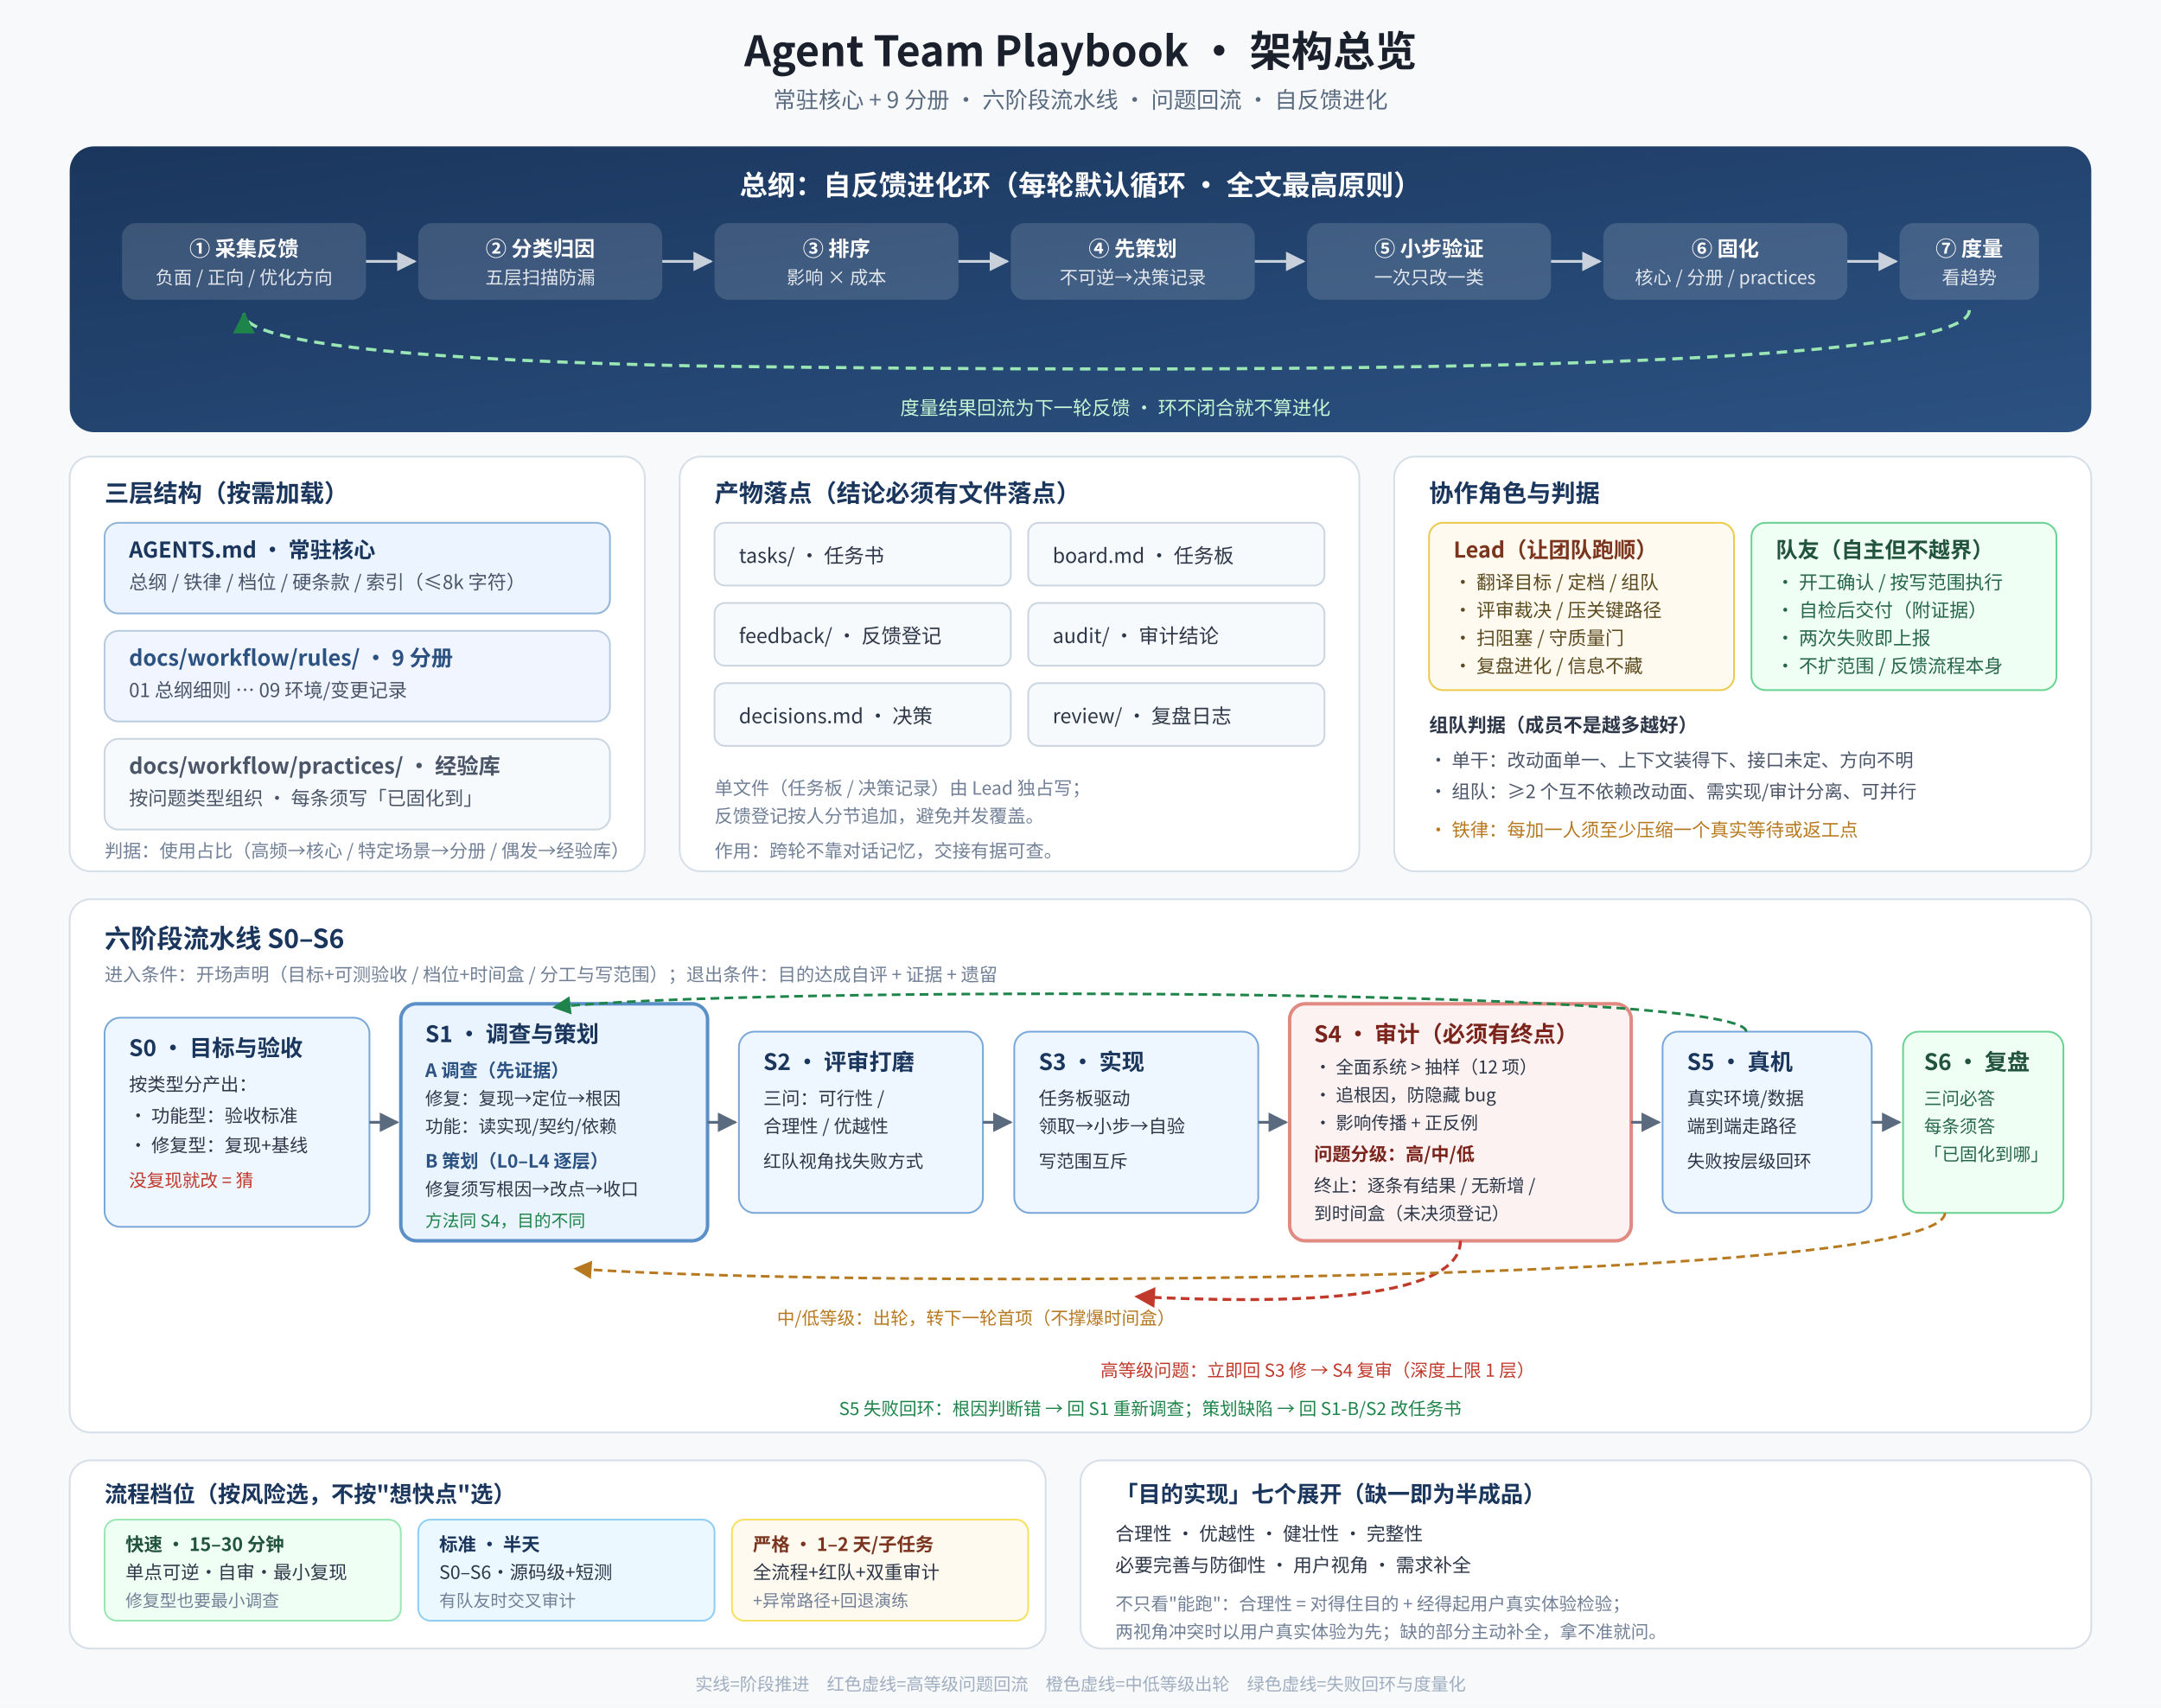
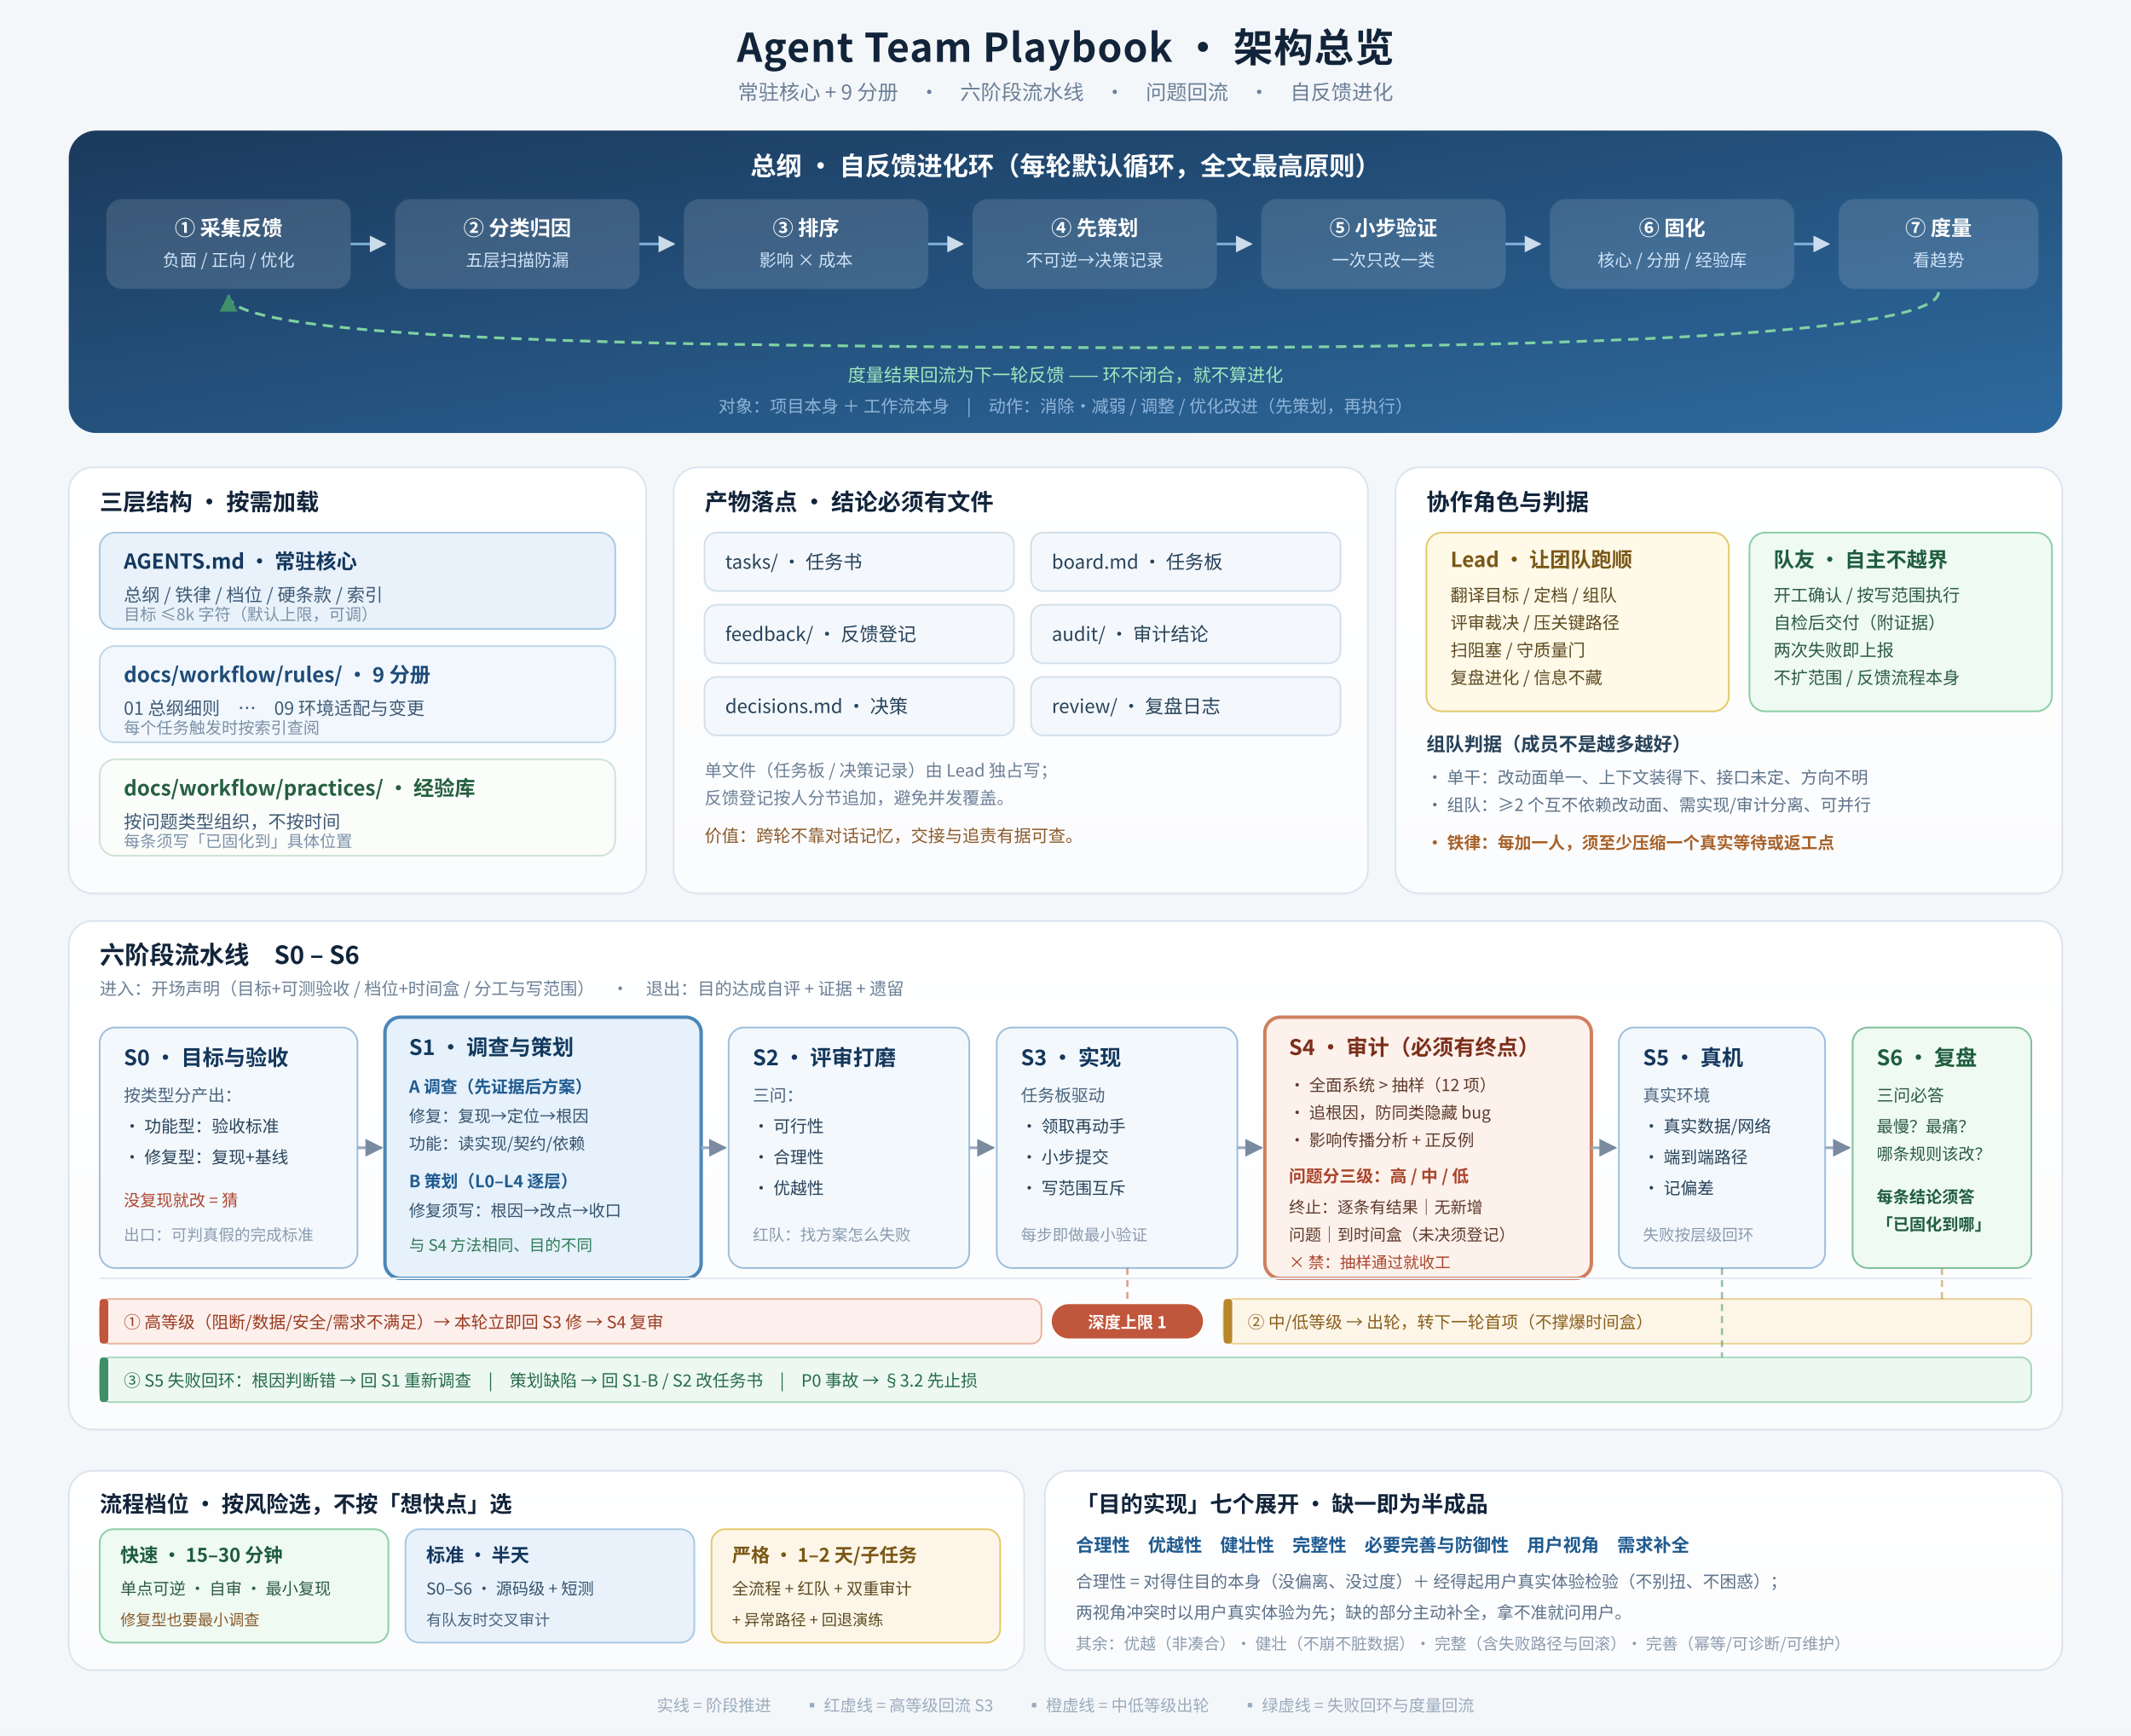
- <svg xmlns="http://www.w3.org/2000/svg" viewBox="0 0 1240 980" width="1240" height="980" font-family="'Noto Sans CJK SC','Noto Sans SC','Source Han Sans SC','PingFang SC','Hiragino Sans GB','Microsoft YaHei','WenQuanYi Micro Hei',-apple-system,BlinkMacSystemFont,'Segoe UI',sans-serif">
+ <svg xmlns="http://www.w3.org/2000/svg" viewBox="0 0 1240 1010" width="1240" height="1010" font-family="'Noto Sans CJK SC','Noto Sans SC','Source Han Sans SC','PingFang SC','Hiragino Sans GB','Microsoft YaHei',-apple-system,BlinkMacSystemFont,'Segoe UI',sans-serif">
  <defs>
-     <marker id="arrow" viewBox="0 0 10 10" refX="9" refY="5" markerWidth="7" markerHeight="7" orient="auto-start-reverse">
-       <path d="M 0 0 L 10 5 L 0 10 z" fill="#5b6b7f" />
-     </marker>
-     <marker id="arrowRed" viewBox="0 0 10 10" refX="9" refY="5" markerWidth="7" markerHeight="7" orient="auto-start-reverse">
-       <path d="M 0 0 L 10 5 L 0 10 z" fill="#c0392b" />
-     </marker>
-     <marker id="arrowGreen" viewBox="0 0 10 10" refX="9" refY="5" markerWidth="7" markerHeight="7" orient="auto-start-reverse">
-       <path d="M 0 0 L 10 5 L 0 10 z" fill="#1e8449" />
-     </marker>
-     <marker id="arrowWhite" viewBox="0 0 10 10" refX="9" refY="5" markerWidth="7" markerHeight="7" orient="auto-start-reverse">
-       <path d="M 0 0 L 10 5 L 0 10 z" fill="#ffffff" />
-     </marker>
-     <marker id="arrowAmber" viewBox="0 0 10 10" refX="9" refY="5" markerWidth="7" markerHeight="7" orient="auto-start-reverse">
-       <path d="M 0 0 L 10 5 L 0 10 z" fill="#b7791f" />
-     </marker>
-     <linearGradient id="coreGrad" x1="0" y1="0" x2="1" y2="1">
-       <stop offset="0%" stop-color="#1a365d" />
-       <stop offset="100%" stop-color="#2c5282" />
+     <marker id="ar" viewBox="0 0 10 10" refX="9" refY="5" markerWidth="6.5" markerHeight="6.5" orient="auto-start-reverse">
+       <path d="M0 0 L10 5 L0 10 z" fill="#7a8ba0" />
+     </marker>
+     <marker id="arW" viewBox="0 0 10 10" refX="9" refY="5" markerWidth="6.5" markerHeight="6.5" orient="auto-start-reverse">
+       <path d="M0 0 L10 5 L0 10 z" fill="#eaf4ff" />
+     </marker>
+     <marker id="arR" viewBox="0 0 10 10" refX="9" refY="5" markerWidth="6.5" markerHeight="6.5" orient="auto-start-reverse">
+       <path d="M0 0 L10 5 L0 10 z" fill="#c0563b" />
+     </marker>
+     <marker id="arA" viewBox="0 0 10 10" refX="9" refY="5" markerWidth="6.5" markerHeight="6.5" orient="auto-start-reverse">
+       <path d="M0 0 L10 5 L0 10 z" fill="#b8862b" />
+     </marker>
+     <marker id="arG" viewBox="0 0 10 10" refX="9" refY="5" markerWidth="6.5" markerHeight="6.5" orient="auto-start-reverse">
+       <path d="M0 0 L10 5 L0 10 z" fill="#3f8f68" />
+     </marker>
+     <linearGradient id="gCore" x1="0" y1="0" x2="1" y2="1">
+       <stop offset="0%" stop-color="#1b3a5c" />
+       <stop offset="100%" stop-color="#2d6a9f" />
    </linearGradient>
-     <linearGradient id="loopGrad" x1="0" y1="0" x2="1" y2="1">
-       <stop offset="0%" stop-color="#22543d" />
-       <stop offset="100%" stop-color="#2f855a" />
+     <linearGradient id="gCard" x1="0" y1="0" x2="0" y2="1">
+       <stop offset="0%" stop-color="#ffffff" />
+       <stop offset="100%" stop-color="#fbfcfe" />
    </linearGradient>
  </defs>
-   <rect width="1240" height="980" fill="#f7f9fb" />
-   <text x="620" y="38" text-anchor="middle" font-size="24" font-weight="700" fill="#1a202c">Agent Team Playbook · 架构总览</text>
-   <text x="620" y="62" text-anchor="middle" font-size="13" fill="#5b6b7f">常驻核心 + 9 分册 · 六阶段流水线 · 问题回流 · 自反馈进化</text>
-   <rect x="40" y="84" width="1160" height="164" rx="14" fill="url(#coreGrad)" />
-   <text x="620" y="112" text-anchor="middle" font-size="16" font-weight="700" fill="#ffffff">总纲：自反馈进化环（每轮默认循环 · 全文最高原则）</text>
-   <g fill="#ffffff" font-size="12">
-     <rect x="70" y="128" width="140" height="44" rx="8" fill="#ffffff" opacity="0.14" />
-     <text x="140" y="147" text-anchor="middle" font-weight="600">① 采集反馈</text>
-     <text x="140" y="163" text-anchor="middle" font-size="10.5" opacity="0.85">负面 / 正向 / 优化方向</text>
-     <rect x="240" y="128" width="140" height="44" rx="8" fill="#ffffff" opacity="0.14" />
-     <text x="310" y="147" text-anchor="middle" font-weight="600">② 分类归因</text>
-     <text x="310" y="163" text-anchor="middle" font-size="10.5" opacity="0.85">五层扫描防漏</text>
-     <rect x="410" y="128" width="140" height="44" rx="8" fill="#ffffff" opacity="0.14" />
-     <text x="480" y="147" text-anchor="middle" font-weight="600">③ 排序</text>
-     <text x="480" y="163" text-anchor="middle" font-size="10.5" opacity="0.85">影响 × 成本</text>
-     <rect x="580" y="128" width="140" height="44" rx="8" fill="#ffffff" opacity="0.14" />
-     <text x="650" y="147" text-anchor="middle" font-weight="600">④ 先策划</text>
-     <text x="650" y="163" text-anchor="middle" font-size="10.5" opacity="0.85">不可逆→决策记录</text>
-     <rect x="750" y="128" width="140" height="44" rx="8" fill="#ffffff" opacity="0.14" />
-     <text x="820" y="147" text-anchor="middle" font-weight="600">⑤ 小步验证</text>
-     <text x="820" y="163" text-anchor="middle" font-size="10.5" opacity="0.85">一次只改一类</text>
-     <rect x="920" y="128" width="140" height="44" rx="8" fill="#ffffff" opacity="0.14" />
-     <text x="990" y="147" text-anchor="middle" font-weight="600">⑥ 固化</text>
-     <text x="990" y="163" text-anchor="middle" font-size="10.5" opacity="0.85">核心 / 分册 / practices</text>
-     <rect x="1090" y="128" width="80" height="44" rx="8" fill="#ffffff" opacity="0.14" />
-     <text x="1130" y="147" text-anchor="middle" font-weight="600">⑦ 度量</text>
-     <text x="1130" y="163" text-anchor="middle" font-size="10.5" opacity="0.85">看趋势</text>
-   </g>
-   <g stroke="#ffffff" stroke-width="1.6" marker-end="url(#arrowWhite)" opacity="0.75">
-     <line x1="210" y1="150" x2="238" y2="150" />
-     <line x1="380" y1="150" x2="408" y2="150" />
-     <line x1="550" y1="150" x2="578" y2="150" />
-     <line x1="720" y1="150" x2="748" y2="150" />
-     <line x1="890" y1="150" x2="918" y2="150" />
-     <line x1="1060" y1="150" x2="1088" y2="150" />
-   </g>
-   <path d="M 1130 178 C 1130 214, 700 214, 400 210 C 250 207, 140 198, 140 180" fill="none" stroke="#9ae6b4" stroke-width="1.8" stroke-dasharray="6 4" marker-end="url(#arrowGreen)" />
-   <text x="640" y="238" text-anchor="middle" font-size="11" fill="#c6f6d5">度量结果回流为下一轮反馈 · 环不闭合就不算进化</text>
-   <rect x="40" y="262" width="330" height="238" rx="12" fill="#ffffff" stroke="#d6dee8" />
-   <text x="60" y="288" font-size="14" font-weight="700" fill="#1a365d">三层结构（按需加载）</text>
-   <rect x="60" y="300" width="290" height="52" rx="8" fill="#ebf4ff" stroke="#90b4d8" />
-   <text x="74" y="320" font-size="12.5" font-weight="700" fill="#1a365d">AGENTS.md · 常驻核心</text>
-   <text x="74" y="338" font-size="11" fill="#4a5568">总纲 / 铁律 / 档位 / 硬条款 / 索引（≤8k 字符）</text>
-   <rect x="60" y="362" width="290" height="52" rx="8" fill="#f0f5ff" stroke="#b8cbe0" />
-   <text x="74" y="382" font-size="12.5" font-weight="700" fill="#2c5282">docs/workflow/rules/ · 9 分册</text>
-   <text x="74" y="400" font-size="11" fill="#4a5568">01 总纲细则 … 09 环境/变更记录</text>
-   <rect x="60" y="424" width="290" height="52" rx="8" fill="#f7fafc" stroke="#cbd5e0" />
-   <text x="74" y="444" font-size="12.5" font-weight="700" fill="#4a5568">docs/workflow/practices/ · 经验库</text>
-   <text x="74" y="462" font-size="11" fill="#4a5568">按问题类型组织 · 每条须写「已固化到」</text>
-   <text x="60" y="492" font-size="10.5" fill="#718096">判据：使用占比（高频→核心 / 特定场景→分册 / 偶发→经验库）</text>
-   <rect x="390" y="262" width="390" height="238" rx="12" fill="#ffffff" stroke="#d6dee8" />
-   <text x="410" y="288" font-size="14" font-weight="700" fill="#1a365d">产物落点（结论必须有文件落点）</text>
-   <g font-size="11.5" fill="#2d3748">
-     <rect x="410" y="300" width="170" height="36" rx="6" fill="#f7fafc" stroke="#cbd5e0" />
-     <text x="424" y="323">tasks/ · 任务书</text>
-     <rect x="590" y="300" width="170" height="36" rx="6" fill="#f7fafc" stroke="#cbd5e0" />
-     <text x="604" y="323">board.md · 任务板</text>
-     <rect x="410" y="346" width="170" height="36" rx="6" fill="#f7fafc" stroke="#cbd5e0" />
-     <text x="424" y="369">feedback/ · 反馈登记</text>
-     <rect x="590" y="346" width="170" height="36" rx="6" fill="#f7fafc" stroke="#cbd5e0" />
-     <text x="604" y="369">audit/ · 审计结论</text>
-     <rect x="410" y="392" width="170" height="36" rx="6" fill="#f7fafc" stroke="#cbd5e0" />
-     <text x="424" y="415">decisions.md · 决策</text>
-     <rect x="590" y="392" width="170" height="36" rx="6" fill="#f7fafc" stroke="#cbd5e0" />
-     <text x="604" y="415">review/ · 复盘日志</text>
-   </g>
-   <text x="410" y="456" font-size="10.5" fill="#718096">单文件（任务板 / 决策记录）由 Lead 独占写；</text>
-   <text x="410" y="472" font-size="10.5" fill="#718096">反馈登记按人分节追加，避免并发覆盖。</text>
-   <text x="410" y="492" font-size="10.5" fill="#718096">作用：跨轮不靠对话记忆，交接有据可查。</text>
-   <rect x="800" y="262" width="400" height="238" rx="12" fill="#ffffff" stroke="#d6dee8" />
-   <text x="820" y="288" font-size="14" font-weight="700" fill="#1a365d">协作角色与判据</text>
-   <rect x="820" y="300" width="175" height="96" rx="8" fill="#fffaf0" stroke="#ecc94b" />
-   <text x="834" y="320" font-size="12.5" font-weight="700" fill="#7b341e">Lead（让团队跑顺）</text>
-   <text x="834" y="338" font-size="10.8" fill="#5b4a1f">· 翻译目标 / 定档 / 组队</text>
-   <text x="834" y="354" font-size="10.8" fill="#5b4a1f">· 评审裁决 / 压关键路径</text>
-   <text x="834" y="370" font-size="10.8" fill="#5b4a1f">· 扫阻塞 / 守质量门</text>
-   <text x="834" y="386" font-size="10.8" fill="#5b4a1f">· 复盘进化 / 信息不藏</text>
-   <rect x="1005" y="300" width="175" height="96" rx="8" fill="#f0fff4" stroke="#68d391" />
-   <text x="1019" y="320" font-size="12.5" font-weight="700" fill="#22543d">队友（自主但不越界）</text>
-   <text x="1019" y="338" font-size="10.8" fill="#276749">· 开工确认 / 按写范围执行</text>
-   <text x="1019" y="354" font-size="10.8" fill="#276749">· 自检后交付（附证据）</text>
-   <text x="1019" y="370" font-size="10.8" fill="#276749">· 两次失败即上报</text>
-   <text x="1019" y="386" font-size="10.8" fill="#276749">· 不扩范围 / 反馈流程本身</text>
-   <text x="820" y="420" font-size="11" font-weight="600" fill="#2d3748">组队判据（成员不是越多越好）</text>
-   <text x="820" y="440" font-size="10.6" fill="#4a5568">· 单干：改动面单一、上下文装得下、接口未定、方向不明</text>
-   <text x="820" y="458" font-size="10.6" fill="#4a5568">· 组队：≥2 个互不依赖改动面、需实现/审计分离、可并行</text>
-   <text x="820" y="480" font-size="10.6" fill="#b7791f">· 铁律：每加一人须至少压缩一个真实等待或返工点</text>
-   <rect x="40" y="516" width="1160" height="306" rx="12" fill="#ffffff" stroke="#d6dee8" />
-   <text x="60" y="544" font-size="15" font-weight="700" fill="#1a365d">六阶段流水线 S0–S6</text>
-   <text x="60" y="563" font-size="10.5" fill="#718096">进入条件：开场声明（目标+可测验收 / 档位+时间盒 / 分工与写范围）；退出条件：目的达成自评 + 证据 + 遗留</text>
-   <rect x="60" y="584" width="152" height="120" rx="9" fill="#eef6ff" stroke="#7aa7d9" />
-   <text x="74" y="606" font-size="13" font-weight="700" fill="#1a365d">S0 · 目标与验收</text>
-   <text x="74" y="626" font-size="10.5" fill="#2d3748">按类型分产出：</text>
-   <text x="74" y="644" font-size="10.5" fill="#2d3748">· 功能型：验收标准</text>
-   <text x="74" y="661" font-size="10.5" fill="#2d3748">· 修复型：复现+基线</text>
-   <text x="74" y="681" font-size="10.2" fill="#c0392b">没复现就改 = 猜</text>
-   <rect x="230" y="576" width="176" height="136" rx="9" fill="#eaf4ff" stroke="#5a8fc7" stroke-width="2" />
-   <text x="244" y="598" font-size="13" font-weight="700" fill="#1a365d">S1 · 调查与策划</text>
-   <text x="244" y="618" font-size="10.5" font-weight="600" fill="#2c5282">A 调查（先证据）</text>
-   <text x="244" y="634" font-size="10.2" fill="#2d3748">修复：复现→定位→根因</text>
-   <text x="244" y="650" font-size="10.2" fill="#2d3748">功能：读实现/契约/依赖</text>
-   <text x="244" y="670" font-size="10.5" font-weight="600" fill="#2c5282">B 策划（L0–L4 逐层）</text>
-   <text x="244" y="686" font-size="10.2" fill="#2d3748">修复须写根因→改点→收口</text>
-   <text x="244" y="704" font-size="9.8" fill="#1e8449">方法同 S4，目的不同</text>
-   <rect x="424" y="592" width="140" height="104" rx="9" fill="#eef6ff" stroke="#7aa7d9" />
-   <text x="438" y="614" font-size="13" font-weight="700" fill="#1a365d">S2 · 评审打磨</text>
-   <text x="438" y="634" font-size="10.5" fill="#2d3748">三问：可行性 /</text>
-   <text x="438" y="650" font-size="10.5" fill="#2d3748">合理性 / 优越性</text>
-   <text x="438" y="670" font-size="10.2" fill="#2d3748">红队视角找失败方式</text>
-   <rect x="582" y="592" width="140" height="104" rx="9" fill="#eef6ff" stroke="#7aa7d9" />
-   <text x="596" y="614" font-size="13" font-weight="700" fill="#1a365d">S3 · 实现</text>
-   <text x="596" y="634" font-size="10.5" fill="#2d3748">任务板驱动</text>
-   <text x="596" y="650" font-size="10.5" fill="#2d3748">领取→小步→自验</text>
-   <text x="596" y="670" font-size="10.2" fill="#2d3748">写范围互斥</text>
-   <rect x="740" y="576" width="196" height="136" rx="9" fill="#fdf2f2" stroke="#e08a82" stroke-width="2" />
-   <text x="754" y="598" font-size="13" font-weight="700" fill="#7b241c">S4 · 审计（必须有终点）</text>
-   <text x="754" y="616" font-size="10.2" fill="#2d3748">· 全面系统 &gt; 抽样（12 项）</text>
-   <text x="754" y="632" font-size="10.2" fill="#2d3748">· 追根因，防隐藏 bug</text>
-   <text x="754" y="648" font-size="10.2" fill="#2d3748">· 影响传播 + 正反例</text>
-   <text x="754" y="666" font-size="10.5" font-weight="600" fill="#7b241c">问题分级：高/中/低</text>
-   <text x="754" y="684" font-size="10.2" fill="#2d3748">终止：逐条有结果 / 无新增 /</text>
-   <text x="754" y="700" font-size="10.2" fill="#2d3748">到时间盒（未决须登记）</text>
-   <rect x="954" y="592" width="120" height="104" rx="9" fill="#eef6ff" stroke="#7aa7d9" />
-   <text x="968" y="614" font-size="13" font-weight="700" fill="#1a365d">S5 · 真机</text>
-   <text x="968" y="634" font-size="10.5" fill="#2d3748">真实环境/数据</text>
-   <text x="968" y="650" font-size="10.5" fill="#2d3748">端到端走路径</text>
-   <text x="968" y="670" font-size="10.2" fill="#2d3748">失败按层级回环</text>
-   <rect x="1092" y="592" width="92" height="104" rx="9" fill="#f0fff4" stroke="#68d391" />
-   <text x="1104" y="614" font-size="13" font-weight="700" fill="#22543d">S6 · 复盘</text>
-   <text x="1104" y="634" font-size="10.2" fill="#276749">三问必答</text>
-   <text x="1104" y="650" font-size="10.2" fill="#276749">每条须答</text>
-   <text x="1104" y="666" font-size="10.2" fill="#276749">「已固化到哪」</text>
-   <g stroke="#5b6b7f" stroke-width="1.6" marker-end="url(#arrow)">
-     <line x1="212" y1="644" x2="228" y2="644" />
-     <line x1="406" y1="644" x2="422" y2="644" />
-     <line x1="564" y1="644" x2="580" y2="644" />
-     <line x1="722" y1="644" x2="738" y2="644" />
-     <line x1="936" y1="644" x2="952" y2="644" />
-     <line x1="1074" y1="644" x2="1090" y2="644" />
-   </g>
-   <path d="M 838 712 C 838 748, 730 748, 652 744" fill="none" stroke="#c0392b" stroke-width="1.7" stroke-dasharray="5 3" marker-end="url(#arrowRed)" />
-   <text x="756" y="790" text-anchor="middle" font-size="10.2" fill="#c0392b">高等级问题：立即回 S3 修 → S4 复审（深度上限 1 层）</text>
-   <path d="M 1116 696 C 1116 736, 500 740, 330 728" fill="none" stroke="#b7791f" stroke-width="1.5" stroke-dasharray="5 3" marker-end="url(#arrowAmber)" />
-   <text x="560" y="760" text-anchor="middle" font-size="10.2" fill="#b7791f">中/低等级：出轮，转下一轮首项（不撑爆时间盒）</text>
-   <path d="M 1002 592 C 1002 566, 420 566, 318 578" fill="none" stroke="#1e8449" stroke-width="1.5" stroke-dasharray="5 3" marker-end="url(#arrowGreen)" />
-   <text x="660" y="812" text-anchor="middle" font-size="10.2" fill="#1e8449">S5 失败回环：根因判断错 → 回 S1 重新调查；策划缺陷 → 回 S1-B/S2 改任务书</text>
-   <rect x="40" y="838" width="560" height="108" rx="12" fill="#ffffff" stroke="#d6dee8" />
-   <text x="60" y="862" font-size="13" font-weight="700" fill="#1a365d">流程档位（按风险选，不按"想快点"选）</text>
-   <g font-size="10.6" fill="#2d3748">
-     <rect x="60" y="872" width="170" height="58" rx="7" fill="#f0fff4" stroke="#9ae6b4" />
-     <text x="72" y="890" font-weight="700" fill="#22543d">快速 · 15–30 分钟</text>
-     <text x="72" y="906">单点可逆·自审·最小复现</text>
-     <text x="72" y="922" font-size="9.8" fill="#718096">修复型也要最小调查</text>
-     <rect x="240" y="872" width="170" height="58" rx="7" fill="#ebf8ff" stroke="#90cdf4" />
-     <text x="252" y="890" font-weight="700" fill="#1a365d">标准 · 半天</text>
-     <text x="252" y="906">S0–S6·源码级+短测</text>
-     <text x="252" y="922" font-size="9.8" fill="#718096">有队友时交叉审计</text>
-     <rect x="420" y="872" width="170" height="58" rx="7" fill="#fffaf0" stroke="#f6e05e" />
-     <text x="432" y="890" font-weight="700" fill="#7b341e">严格 · 1–2 天/子任务</text>
-     <text x="432" y="906">全流程+红队+双重审计</text>
-     <text x="432" y="922" font-size="9.8" fill="#718096">+异常路径+回退演练</text>
-   </g>
-   <rect x="620" y="838" width="580" height="108" rx="12" fill="#ffffff" stroke="#d6dee8" />
-   <text x="640" y="862" font-size="13" font-weight="700" fill="#1a365d">「目的实现」七个展开（缺一即为半成品）</text>
-   <g font-size="10.8" fill="#2d3748">
-     <text x="640" y="884">合理性 · 优越性 · 健壮性 · 完整性</text>
-     <text x="640" y="902">必要完善与防御性 · 用户视角 · 需求补全</text>
-   </g>
-   <text x="640" y="924" font-size="10.2" fill="#718096">不只看"能跑"：合理性 = 对得住目的 + 经得起用户真实体验检验；</text>
-   <text x="640" y="940" font-size="10.2" fill="#718096">两视角冲突时以用户真实体验为先；缺的部分主动补全，拿不准就问。</text>
-   <text x="620" y="970" text-anchor="middle" font-size="10" fill="#a0aec0">实线=阶段推进　红色虚线=高等级问题回流　橙色虚线=中低等级出轮　绿色虚线=失败回环与度量化</text>
+   <rect width="1240" height="1010" fill="#f4f7fa" />
+   <text x="620" y="36" text-anchor="middle" font-size="23" font-weight="700" fill="#12243a" letter-spacing="0.5">Agent Team Playbook · 架构总览</text>
+   <text x="620" y="58" text-anchor="middle" font-size="12" fill="#6b7f96">常驻核心 + 9 分册　·　六阶段流水线　·　问题回流　·　自反馈进化</text>
+   <rect x="40" y="76" width="1160" height="176" rx="16" fill="url(#gCore)" />
+   <text x="620" y="102" text-anchor="middle" font-size="15" font-weight="700" fill="#ffffff">总纲 · 自反馈进化环（每轮默认循环，全文最高原则）</text>
+   <g>
+     <rect x="62" y="116" width="142" height="52" rx="9" fill="#ffffff" opacity="0.13" stroke="#ffffff" stroke-opacity="0.25" />
+     <text x="133" y="137" text-anchor="middle" font-size="12" font-weight="700" fill="#ffffff">① 采集反馈</text>
+     <text x="133" y="155" text-anchor="middle" font-size="10" fill="#cfe3f7">负面 / 正向 / 优化</text>
+     <rect x="230" y="116" width="142" height="52" rx="9" fill="#ffffff" opacity="0.13" stroke="#ffffff" stroke-opacity="0.25" />
+     <text x="301" y="137" text-anchor="middle" font-size="12" font-weight="700" fill="#ffffff">② 分类归因</text>
+     <text x="301" y="155" text-anchor="middle" font-size="10" fill="#cfe3f7">五层扫描防漏</text>
+     <rect x="398" y="116" width="142" height="52" rx="9" fill="#ffffff" opacity="0.13" stroke="#ffffff" stroke-opacity="0.25" />
+     <text x="469" y="137" text-anchor="middle" font-size="12" font-weight="700" fill="#ffffff">③ 排序</text>
+     <text x="469" y="155" text-anchor="middle" font-size="10" fill="#cfe3f7">影响 × 成本</text>
+     <rect x="566" y="116" width="142" height="52" rx="9" fill="#ffffff" opacity="0.13" stroke="#ffffff" stroke-opacity="0.25" />
+     <text x="637" y="137" text-anchor="middle" font-size="12" font-weight="700" fill="#ffffff">④ 先策划</text>
+     <text x="637" y="155" text-anchor="middle" font-size="10" fill="#cfe3f7">不可逆→决策记录</text>
+     <rect x="734" y="116" width="142" height="52" rx="9" fill="#ffffff" opacity="0.13" stroke="#ffffff" stroke-opacity="0.25" />
+     <text x="805" y="137" text-anchor="middle" font-size="12" font-weight="700" fill="#ffffff">⑤ 小步验证</text>
+     <text x="805" y="155" text-anchor="middle" font-size="10" fill="#cfe3f7">一次只改一类</text>
+     <rect x="902" y="116" width="142" height="52" rx="9" fill="#ffffff" opacity="0.13" stroke="#ffffff" stroke-opacity="0.25" />
+     <text x="973" y="137" text-anchor="middle" font-size="12" font-weight="700" fill="#ffffff">⑥ 固化</text>
+     <text x="973" y="155" text-anchor="middle" font-size="10" fill="#cfe3f7">核心 / 分册 / 经验库</text>
+     <rect x="1070" y="116" width="116" height="52" rx="9" fill="#ffffff" opacity="0.13" stroke="#ffffff" stroke-opacity="0.25" />
+     <text x="1128" y="137" text-anchor="middle" font-size="12" font-weight="700" fill="#ffffff">⑦ 度量</text>
+     <text x="1128" y="155" text-anchor="middle" font-size="10" fill="#cfe3f7">看趋势</text>
+   </g>
+   <g stroke="#8fc0ea" stroke-width="1.5" marker-end="url(#arW)" opacity="0.85">
+     <line x1="204" y1="142" x2="224" y2="142" />
+     <line x1="372" y1="142" x2="392" y2="142" />
+     <line x1="540" y1="142" x2="560" y2="142" />
+     <line x1="708" y1="142" x2="728" y2="142" />
+     <line x1="876" y1="142" x2="896" y2="142" />
+     <line x1="1044" y1="142" x2="1064" y2="142" />
+   </g>
+   <path d="M 1128 170 C 1128 205, 700 205, 400 200 C 250 197, 133 190, 133 172" fill="none" stroke="#7fd1a3" stroke-width="1.6" stroke-dasharray="6 4" marker-end="url(#arG)" />
+   <text x="620" y="222" text-anchor="middle" font-size="10.5" fill="#9fe8bd">度量结果回流为下一轮反馈 —— 环不闭合，就不算进化</text>
+   <text x="620" y="240" text-anchor="middle" font-size="10" fill="#8fb4d8">对象：项目本身 ＋ 工作流本身　|　动作：消除·减弱 / 调整 / 优化改进（先策划，再执行）</text>
+   <rect x="40" y="272" width="336" height="248" rx="14" fill="url(#gCard)" stroke="#dbe4ee" />
+   <text x="58" y="297" font-size="13.5" font-weight="700" fill="#12243a">三层结构 · 按需加载</text>
+   <rect x="58" y="310" width="300" height="56" rx="9" fill="#e9f2fb" stroke="#a8c8e4" />
+   <text x="72" y="331" font-size="12" font-weight="700" fill="#14375c">AGENTS.md · 常驻核心</text>
+   <text x="72" y="350" font-size="10.5" fill="#3f5a75">总纲 / 铁律 / 档位 / 硬条款 / 索引</text>
+   <text x="72" y="361" font-size="9.5" fill="#7b90a6">目标 ≤8k 字符（默认上限，可调）</text>
+   <rect x="58" y="376" width="300" height="56" rx="9" fill="#f1f7fd" stroke="#c2d8ea" />
+   <text x="72" y="397" font-size="12" font-weight="700" fill="#1f4c78">docs/workflow/rules/ · 9 分册</text>
+   <text x="72" y="416" font-size="10.5" fill="#3f5a75">01 总纲细则　…　09 环境适配与变更</text>
+   <text x="72" y="427" font-size="9.5" fill="#7b90a6">每个任务触发时按索引查阅</text>
+   <rect x="58" y="442" width="300" height="56" rx="9" fill="#fbfdfb" stroke="#cfe3d6" />
+   <text x="72" y="463" font-size="12" font-weight="700" fill="#25603f">docs/workflow/practices/ · 经验库</text>
+   <text x="72" y="482" font-size="10.5" fill="#3f5a75">按问题类型组织，不按时间</text>
+   <text x="72" y="493" font-size="9.5" fill="#7b90a6">每条须写「已固化到」具体位置</text>
+   <rect x="392" y="272" width="404" height="248" rx="14" fill="url(#gCard)" stroke="#dbe4ee" />
+   <text x="410" y="297" font-size="13.5" font-weight="700" fill="#12243a">产物落点 · 结论必须有文件</text>
+   <g font-size="11" fill="#274259">
+     <rect x="410" y="310" width="180" height="34" rx="7" fill="#f4f8fc" stroke="#d3e0eb" />
+     <text x="422" y="331">tasks/ · 任务书</text>
+     <rect x="600" y="310" width="180" height="34" rx="7" fill="#f4f8fc" stroke="#d3e0eb" />
+     <text x="612" y="331">board.md · 任务板</text>
+     <rect x="410" y="352" width="180" height="34" rx="7" fill="#f4f8fc" stroke="#d3e0eb" />
+     <text x="422" y="373">feedback/ · 反馈登记</text>
+     <rect x="600" y="352" width="180" height="34" rx="7" fill="#f4f8fc" stroke="#d3e0eb" />
+     <text x="612" y="373">audit/ · 审计结论</text>
+     <rect x="410" y="394" width="180" height="34" rx="7" fill="#f4f8fc" stroke="#d3e0eb" />
+     <text x="422" y="415">decisions.md · 决策</text>
+     <rect x="600" y="394" width="180" height="34" rx="7" fill="#f4f8fc" stroke="#d3e0eb" />
+     <text x="612" y="415">review/ · 复盘日志</text>
+   </g>
+   <text x="410" y="452" font-size="10" fill="#6b7f96">单文件（任务板 / 决策记录）由 Lead 独占写；</text>
+   <text x="410" y="468" font-size="10" fill="#6b7f96">反馈登记按人分节追加，避免并发覆盖。</text>
+   <text x="410" y="490" font-size="10" fill="#8a5a2b">价值：跨轮不靠对话记忆，交接与追责有据可查。</text>
+   <rect x="812" y="272" width="388" height="248" rx="14" fill="url(#gCard)" stroke="#dbe4ee" />
+   <text x="830" y="297" font-size="13.5" font-weight="700" fill="#12243a">协作角色与判据</text>
+   <rect x="830" y="310" width="176" height="104" rx="9" fill="#fff9e8" stroke="#e3c96b" />
+   <text x="844" y="330" font-size="12" font-weight="700" fill="#7a5716">Lead · 让团队跑顺</text>
+   <text x="844" y="350" font-size="10" fill="#5c4a20">翻译目标 / 定档 / 组队</text>
+   <text x="844" y="366" font-size="10" fill="#5c4a20">评审裁决 / 压关键路径</text>
+   <text x="844" y="382" font-size="10" fill="#5c4a20">扫阻塞 / 守质量门</text>
+   <text x="844" y="398" font-size="10" fill="#5c4a20">复盘进化 / 信息不藏</text>
+   <rect x="1018" y="310" width="176" height="104" rx="9" fill="#eefaf2" stroke="#8cceA6" />
+   <text x="1032" y="330" font-size="12" font-weight="700" fill="#1f5c3d">队友 · 自主不越界</text>
+   <text x="1032" y="350" font-size="10" fill="#2c5a44">开工确认 / 按写范围执行</text>
+   <text x="1032" y="366" font-size="10" fill="#2c5a44">自检后交付（附证据）</text>
+   <text x="1032" y="382" font-size="10" fill="#2c5a44">两次失败即上报</text>
+   <text x="1032" y="398" font-size="10" fill="#2c5a44">不扩范围 / 反馈流程本身</text>
+   <text x="830" y="437" font-size="11" font-weight="700" fill="#274259">组队判据（成员不是越多越好）</text>
+   <text x="830" y="456" font-size="9.8" fill="#5b7189">· 单干：改动面单一、上下文装得下、接口未定、方向不明</text>
+   <text x="830" y="472" font-size="9.8" fill="#5b7189">· 组队：≥2 个互不依赖改动面、需实现/审计分离、可并行</text>
+   <text x="830" y="494" font-size="9.8" font-weight="600" fill="#a8622a">· 铁律：每加一人，须至少压缩一个真实等待或返工点</text>
+   <rect x="40" y="536" width="1160" height="296" rx="14" fill="url(#gCard)" stroke="#dbe4ee" />
+   <text x="58" y="561" font-size="14.5" font-weight="700" fill="#12243a">六阶段流水线　S0 – S6</text>
+   <text x="58" y="579" font-size="10" fill="#6b7f96">进入：开场声明（目标+可测验收 / 档位+时间盒 / 分工与写范围）　·　退出：目的达成自评 + 证据 + 遗留</text>
+   <rect x="58" y="598" width="150" height="140" rx="9" fill="#f3f8fd" stroke="#9dbfdd" />
+   <text x="72" y="620" font-size="12.5" font-weight="700" fill="#14375c">S0 · 目标与验收</text>
+   <text x="72" y="641" font-size="9.8" fill="#4a637c">按类型分产出：</text>
+   <text x="72" y="659" font-size="9.8" fill="#274259">· 功能型：验收标准</text>
+   <text x="72" y="677" font-size="9.8" fill="#274259">· 修复型：复现+基线</text>
+   <text x="72" y="702" font-size="9.5" fill="#b0442d">没复现就改 = 猜</text>
+   <text x="72" y="722" font-size="9.2" fill="#8a9bad">出口：可判真假的完成标准</text>
+   <rect x="224" y="592" width="184" height="152" rx="9" fill="#e6f1fb" stroke="#4a86b8" stroke-width="2" />
+   <text x="238" y="614" font-size="12.5" font-weight="700" fill="#123a5e">S1 · 调查与策划</text>
+   <text x="238" y="636" font-size="9.8" font-weight="700" fill="#1f5a8f">A 调查（先证据后方案）</text>
+   <text x="238" y="653" font-size="9.5" fill="#33526e">修复：复现→定位→根因</text>
+   <text x="238" y="669" font-size="9.5" fill="#33526e">功能：读实现/契约/依赖</text>
+   <text x="238" y="691" font-size="9.8" font-weight="700" fill="#1f5a8f">B 策划（L0–L4 逐层）</text>
+   <text x="238" y="708" font-size="9.5" fill="#33526e">修复须写：根因→改点→收口</text>
+   <text x="238" y="728" font-size="9.2" fill="#2f7a55">与 S4 方法相同、目的不同</text>
+   <rect x="424" y="598" width="140" height="140" rx="9" fill="#f3f8fd" stroke="#9dbfdd" />
+   <text x="438" y="620" font-size="12.5" font-weight="700" fill="#14375c">S2 · 评审打磨</text>
+   <text x="438" y="641" font-size="9.8" fill="#4a637c">三问：</text>
+   <text x="438" y="659" font-size="9.8" fill="#274259">· 可行性</text>
+   <text x="438" y="677" font-size="9.8" fill="#274259">· 合理性</text>
+   <text x="438" y="695" font-size="9.8" fill="#274259">· 优越性</text>
+   <text x="438" y="722" font-size="9.2" fill="#8a9bad">红队：找方案怎么失败</text>
+   <rect x="580" y="598" width="140" height="140" rx="9" fill="#f3f8fd" stroke="#9dbfdd" />
+   <text x="594" y="620" font-size="12.5" font-weight="700" fill="#14375c">S3 · 实现</text>
+   <text x="594" y="641" font-size="9.8" fill="#4a637c">任务板驱动</text>
+   <text x="594" y="659" font-size="9.8" fill="#274259">· 领取再动手</text>
+   <text x="594" y="677" font-size="9.8" fill="#274259">· 小步提交</text>
+   <text x="594" y="695" font-size="9.8" fill="#274259">· 写范围互斥</text>
+   <text x="594" y="722" font-size="9.2" fill="#8a9bad">每步即做最小验证</text>
+   <rect x="736" y="592" width="190" height="152" rx="9" fill="#fdf1ec" stroke="#cf7f5f" stroke-width="2" />
+   <text x="750" y="614" font-size="12.5" font-weight="700" fill="#7c2f1a">S4 · 审计（必须有终点）</text>
+   <text x="750" y="635" font-size="9.6" fill="#5e3a2b">· 全面系统 &gt; 抽样（12 项）</text>
+   <text x="750" y="651" font-size="9.6" fill="#5e3a2b">· 追根因，防同类隐藏 bug</text>
+   <text x="750" y="667" font-size="9.6" fill="#5e3a2b">· 影响传播分析 + 正反例</text>
+   <text x="750" y="688" font-size="9.8" font-weight="700" fill="#a8442a">问题分三级：高 / 中 / 低</text>
+   <text x="750" y="706" font-size="9.4" fill="#5e3a2b">终止：逐条有结果｜无新增</text>
+   <text x="750" y="722" font-size="9.4" fill="#5e3a2b">问题｜到时间盒（未决须登记）</text>
+   <text x="750" y="738" font-size="9.2" fill="#a8442a">× 禁：抽样通过就收工</text>
+   <rect x="942" y="598" width="120" height="140" rx="9" fill="#f3f8fd" stroke="#9dbfdd" />
+   <text x="956" y="620" font-size="12.5" font-weight="700" fill="#14375c">S5 · 真机</text>
+   <text x="956" y="641" font-size="9.8" fill="#4a637c">真实环境</text>
+   <text x="956" y="659" font-size="9.8" fill="#274259">· 真实数据/网络</text>
+   <text x="956" y="677" font-size="9.8" fill="#274259">· 端到端路径</text>
+   <text x="956" y="695" font-size="9.8" fill="#274259">· 记偏差</text>
+   <text x="956" y="722" font-size="9.2" fill="#8a9bad">失败按层级回环</text>
+   <rect x="1078" y="598" width="104" height="140" rx="9" fill="#eefaf2" stroke="#7fbf98" />
+   <text x="1092" y="620" font-size="12.5" font-weight="700" fill="#1f5c3d">S6 · 复盘</text>
+   <text x="1092" y="641" font-size="9.8" fill="#2c5a44">三问必答</text>
+   <text x="1092" y="659" font-size="9.5" fill="#2c5a44">最慢？最痛？</text>
+   <text x="1092" y="675" font-size="9.5" fill="#2c5a44">哪条规则该改？</text>
+   <text x="1092" y="700" font-size="9.5" font-weight="700" fill="#1f5c3d">每条结论须答</text>
+   <text x="1092" y="716" font-size="9.5" font-weight="700" fill="#1f5c3d">「已固化到哪」</text>
+   <g stroke="#9aabbd" stroke-width="1.6" marker-end="url(#ar)">
+     <line x1="208" y1="668" x2="222" y2="668" />
+     <line x1="408" y1="668" x2="422" y2="668" />
+     <line x1="564" y1="668" x2="578" y2="668" />
+     <line x1="720" y1="668" x2="734" y2="668" />
+     <line x1="926" y1="668" x2="940" y2="668" />
+     <line x1="1062" y1="668" x2="1076" y2="668" />
+   </g>
+   <line x1="58" y1="744" x2="1182" y2="744" stroke="#e4eaf2" stroke-width="1" />
+   <rect x="58" y="756" width="548" height="26" rx="6" fill="#fdf0ec" stroke="#e8b4a2" />
+   <rect x="58" y="756" width="5" height="26" rx="2" fill="#c0563b" />
+   <text x="72" y="773" font-size="9.8" fill="#9a3a22">① 高等级（阻断/数据/安全/需求不满足）→ 本轮立即回 S3 修 → S4 复审</text>
+   <rect x="612" y="759" width="88" height="20" rx="10" fill="#c0563b" />
+   <text x="656" y="773" font-size="9.5" fill="#ffffff" text-anchor="middle" font-weight="700">深度上限 1</text>
+   <rect x="712" y="756" width="470" height="26" rx="6" fill="#fdf6e8" stroke="#e8cf95" />
+   <rect x="712" y="756" width="5" height="26" rx="2" fill="#b8862b" />
+   <text x="726" y="773" font-size="9.8" fill="#8a5f1c">② 中/低等级 → 出轮，转下一轮首项（不撑爆时间盒）</text>
+   <rect x="58" y="790" width="1124" height="26" rx="6" fill="#edf8f2" stroke="#a8d8bd" />
+   <rect x="58" y="790" width="5" height="26" rx="2" fill="#3f8f68" />
+   <text x="72" y="807" font-size="9.8" fill="#256b48">③ S5 失败回环：根因判断错 → 回 S1 重新调查　|　策划缺陷 → 回 S1-B / S2 改任务书　|　P0 事故 → §3.2 先止损</text>
+   <g stroke-width="1.3" stroke-dasharray="4 3" fill="none" opacity="0.55">
+     <path d="M 656 738 L 656 756" stroke="#c0563b" />
+     <path d="M 1130 738 L 1130 756" stroke="#b8862b" />
+     <path d="M 1002 738 L 1002 790" stroke="#3f8f68" />
+   </g>
+   <rect x="40" y="856" width="556" height="116" rx="14" fill="url(#gCard)" stroke="#dbe4ee" />
+   <text x="58" y="880" font-size="13" font-weight="700" fill="#12243a">流程档位 · 按风险选，不按「想快点」选</text>
+   <rect x="58" y="890" width="168" height="66" rx="8" fill="#eefaf2" stroke="#8ccea6" />
+   <text x="70" y="909" font-size="11" font-weight="700" fill="#1f5c3d">快速 · 15–30 分钟</text>
+   <text x="70" y="928" font-size="9.5" fill="#2c5a44">单点可逆 · 自审 · 最小复现</text>
+   <text x="70" y="946" font-size="9" fill="#8a5a2b">修复型也要最小调查</text>
+   <rect x="236" y="890" width="168" height="66" rx="8" fill="#e9f2fb" stroke="#a8c8e4" />
+   <text x="248" y="909" font-size="11" font-weight="700" fill="#14375c">标准 · 半天</text>
+   <text x="248" y="928" font-size="9.5" fill="#33526e">S0–S6 · 源码级 + 短测</text>
+   <text x="248" y="946" font-size="9" fill="#4a637c">有队友时交叉审计</text>
+   <rect x="414" y="890" width="168" height="66" rx="8" fill="#fdf6e8" stroke="#e3c96b" />
+   <text x="426" y="909" font-size="11" font-weight="700" fill="#7a5716">严格 · 1–2 天/子任务</text>
+   <text x="426" y="928" font-size="9.5" fill="#5c4a20">全流程 + 红队 + 双重审计</text>
+   <text x="426" y="946" font-size="9" fill="#5c4a20">+ 异常路径 + 回退演练</text>
+   <rect x="608" y="856" width="592" height="116" rx="14" fill="url(#gCard)" stroke="#dbe4ee" />
+   <text x="626" y="880" font-size="13" font-weight="700" fill="#12243a">「目的实现」七个展开 · 缺一即为半成品</text>
+   <text x="626" y="903" font-size="10.5" font-weight="600" fill="#1f5a8f">合理性　优越性　健壮性　完整性　必要完善与防御性　用户视角　需求补全</text>
+   <text x="626" y="924" font-size="9.8" fill="#5b7189">合理性 = 对得住目的本身（没偏离、没过度）＋ 经得起用户真实体验检验（不别扭、不困惑）；</text>
+   <text x="626" y="942" font-size="9.8" fill="#5b7189">两视角冲突时以用户真实体验为先；缺的部分主动补全，拿不准就问用户。</text>
+   <text x="626" y="960" font-size="9.3" fill="#8a9bad">其余：优越（非凑合）· 健壮（不崩不脏数据）· 完整（含失败路径与回滚）· 完善（幂等/可诊断/可维护）</text>
+   <text x="620" y="996" text-anchor="middle" font-size="9.5" fill="#9aabbd">实线 = 阶段推进　　▪ 红虚线 = 高等级回流 S3　　▪ 橙虚线 = 中低等级出轮　　▪ 绿虚线 = 失败回环与度量回流</text>
</svg>
